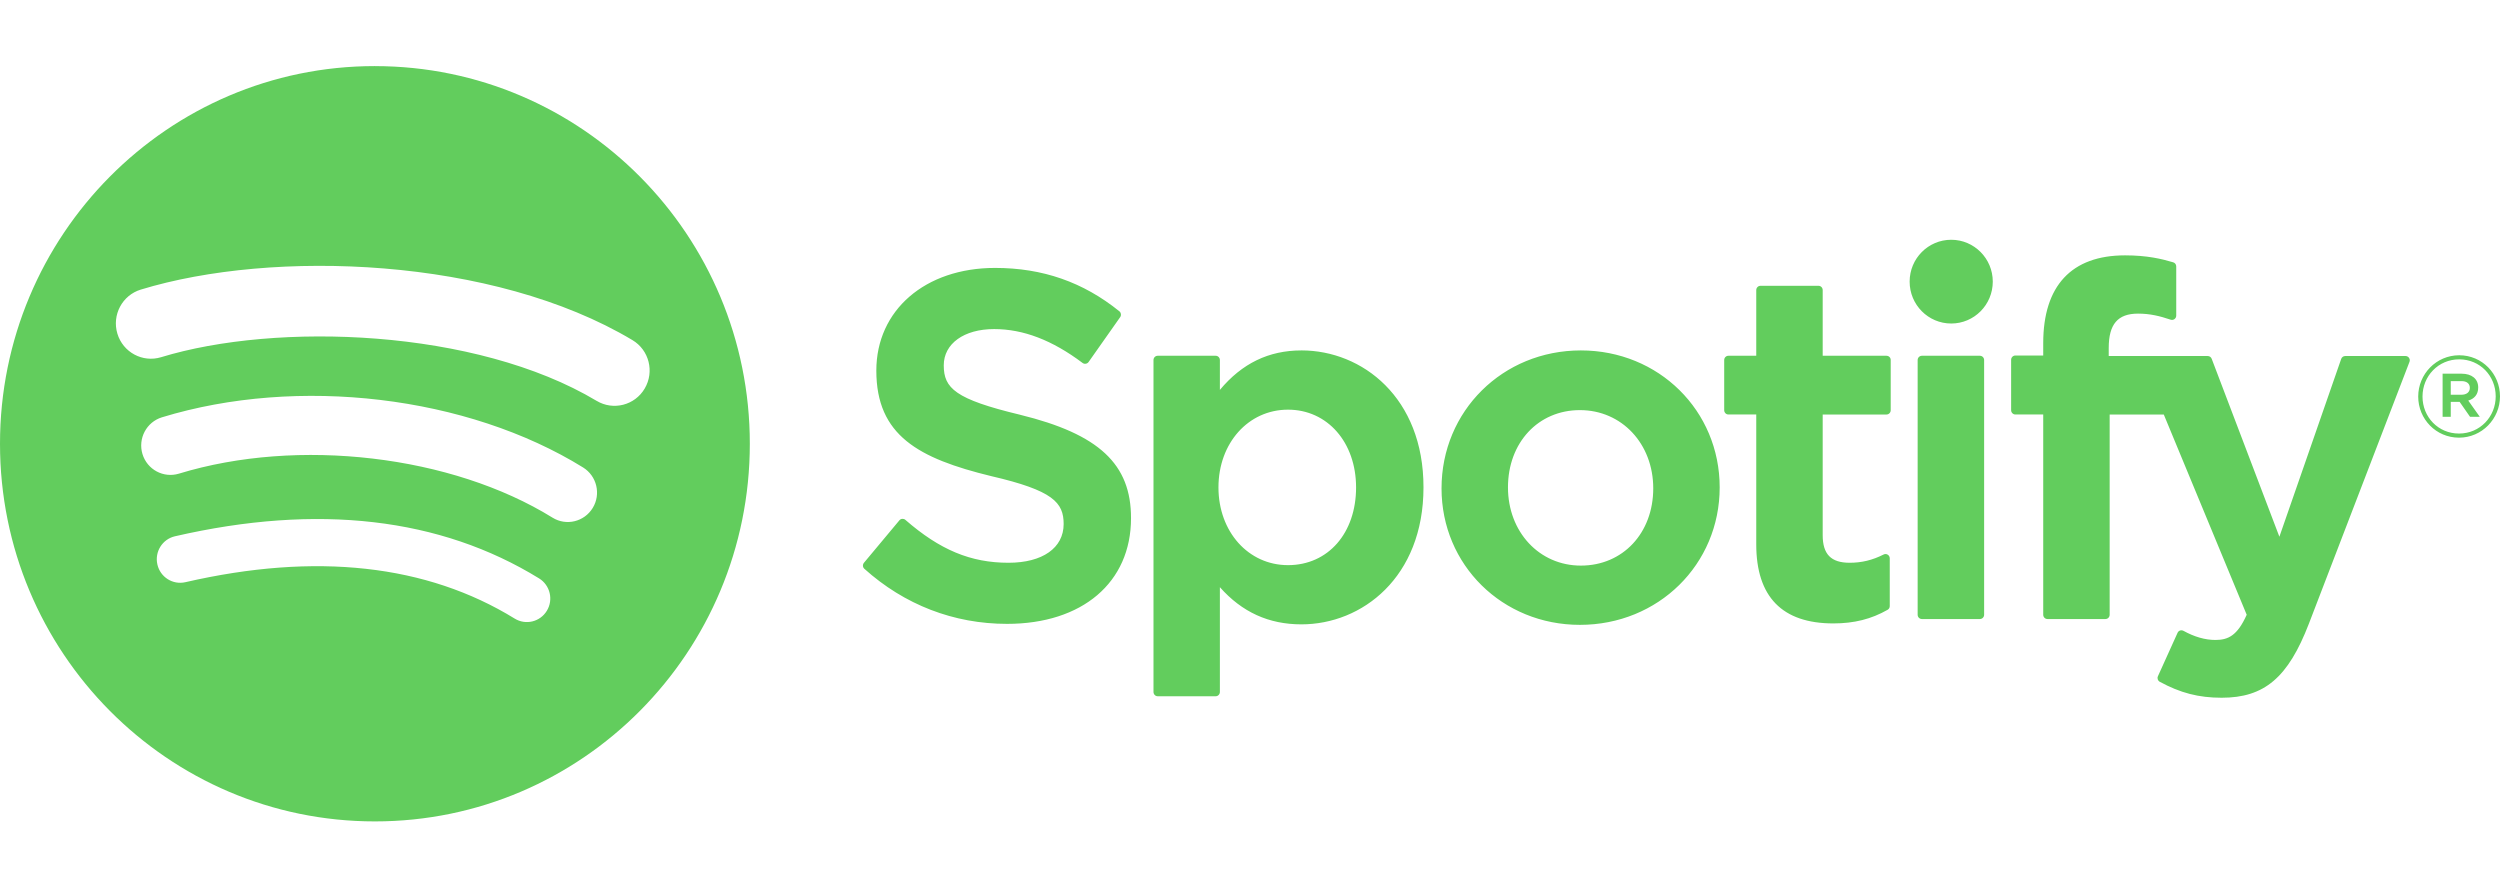
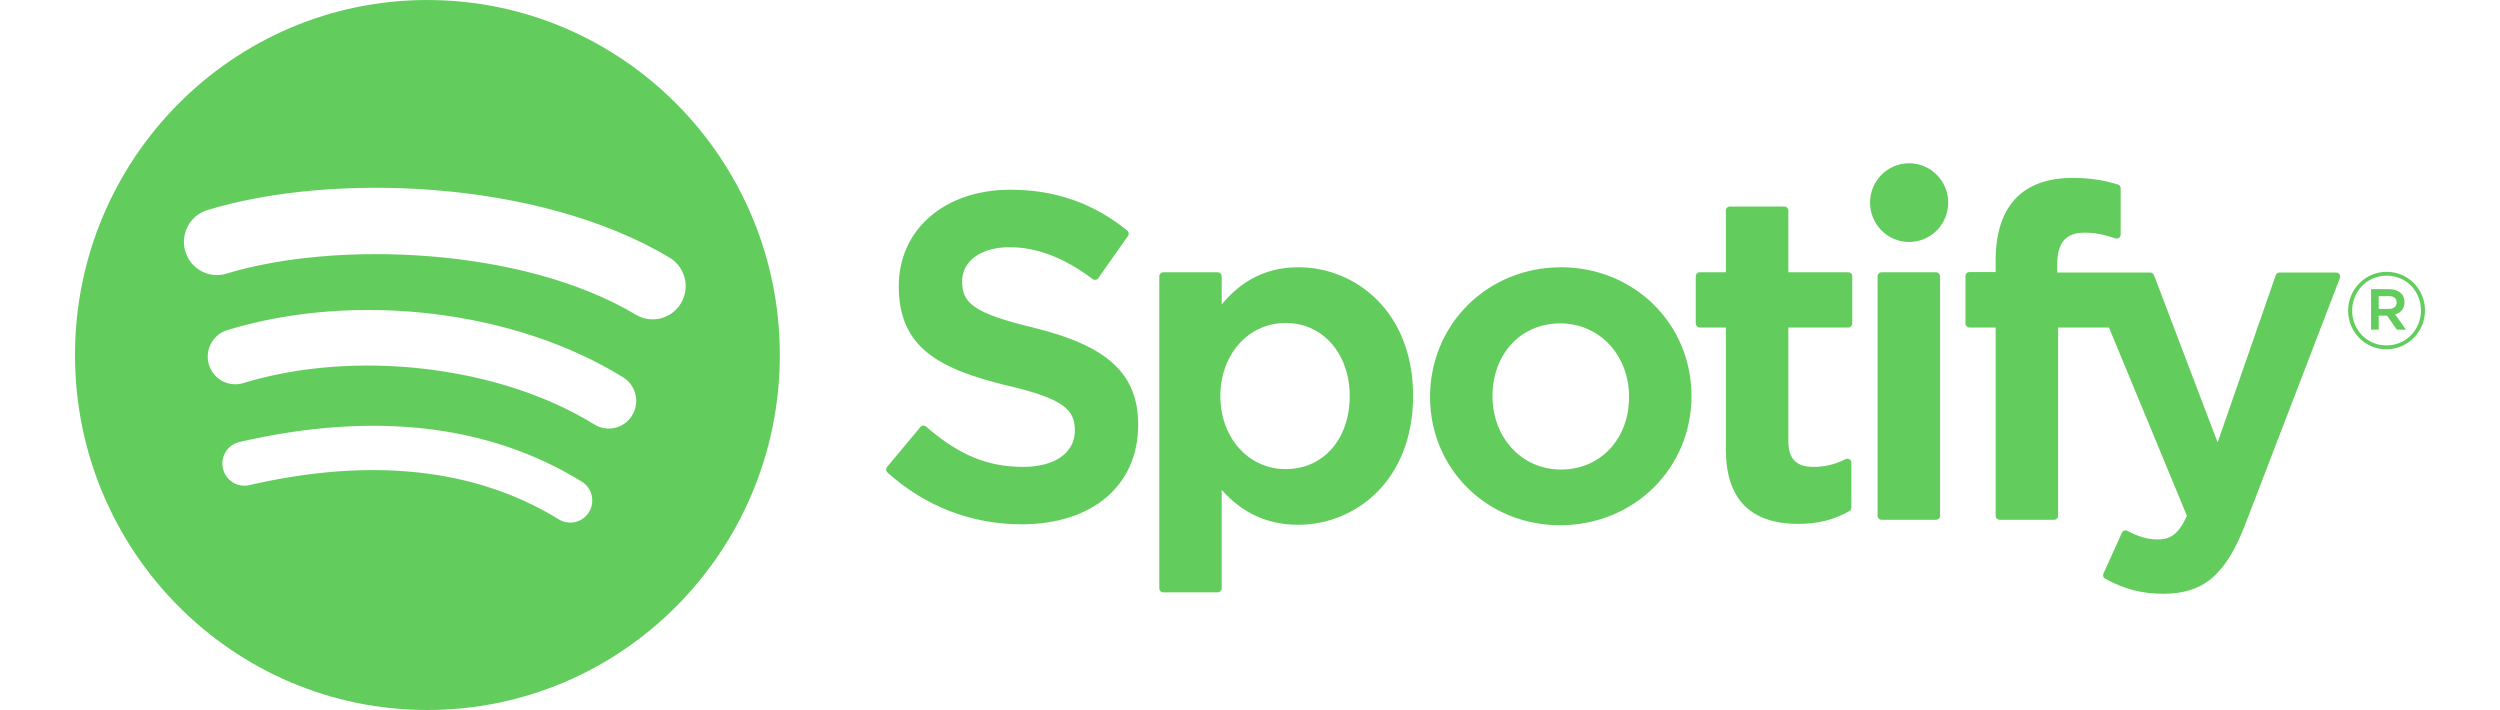
- <svg xmlns="http://www.w3.org/2000/svg" width="200" height="71" viewBox="0 0 235 71" fill="none">
+ <svg xmlns="http://www.w3.org/2000/svg" width="250" height="71" viewBox="0 0 235 71" fill="none">
  <path d="M35.241 0C15.778 0 0 15.894 0 35.5C0 55.107 15.778 71 35.241 71C54.706 71 70.483 55.107 70.483 35.5C70.483 15.895 54.706 0.002 35.241 0.002L35.241 0ZM51.403 51.202C50.771 52.244 49.416 52.575 48.381 51.935C40.107 46.844 29.691 45.691 17.423 48.514C16.241 48.785 15.063 48.039 14.794 46.848C14.523 45.657 15.261 44.47 16.446 44.198C29.87 41.109 41.385 42.439 50.675 48.158C51.71 48.798 52.038 50.159 51.403 51.202ZM55.716 41.535C54.921 42.837 53.229 43.249 51.937 42.447C42.464 36.582 28.024 34.883 16.82 38.31C15.367 38.752 13.832 37.927 13.391 36.465C12.953 35.002 13.773 33.459 15.223 33.014C28.022 29.102 43.933 30.996 54.811 37.73C56.103 38.532 56.511 40.235 55.716 41.535ZM56.086 31.47C44.728 24.674 25.989 24.049 15.145 27.364C13.403 27.896 11.562 26.906 11.034 25.152C10.506 23.397 11.489 21.543 13.231 21.01C25.68 17.203 46.374 17.938 59.45 25.758C61.02 26.695 61.533 28.733 60.603 30.308C59.678 31.886 57.649 32.406 56.088 31.47H56.086ZM95.879 32.772C89.794 31.31 88.713 30.284 88.713 28.129C88.713 26.092 90.615 24.721 93.447 24.721C96.191 24.721 98.909 25.762 101.763 27.905C101.847 27.97 101.956 27.995 102.061 27.979C102.171 27.962 102.263 27.904 102.327 27.815L105.298 23.596C105.42 23.422 105.386 23.183 105.222 23.05C101.826 20.306 98.005 18.972 93.535 18.972C86.966 18.972 82.375 22.944 82.375 28.626C82.375 34.72 86.335 36.878 93.178 38.544C98.998 39.895 99.983 41.026 99.983 43.049C99.983 45.292 97.996 46.687 94.798 46.687C91.246 46.687 88.347 45.478 85.106 42.655C85.026 42.583 84.917 42.553 84.816 42.558C84.707 42.566 84.61 42.617 84.543 42.698L81.21 46.691C81.071 46.861 81.088 47.106 81.247 47.251C85.018 50.642 89.656 52.431 94.663 52.431C101.742 52.431 106.316 48.535 106.316 42.503C106.329 37.413 103.303 34.593 95.892 32.777L95.879 32.772ZM122.333 26.727C119.265 26.727 116.748 27.944 114.669 30.439V27.631C114.669 27.409 114.493 27.229 114.274 27.229H108.824C108.605 27.229 108.428 27.409 108.428 27.631V58.832C108.428 59.053 108.605 59.235 108.824 59.235H114.274C114.493 59.235 114.669 59.053 114.669 58.832V48.984C116.748 51.329 119.265 52.477 122.333 52.477C128.035 52.477 133.808 48.056 133.808 39.603C133.817 31.149 128.043 26.726 122.337 26.726L122.333 26.727ZM127.471 39.603C127.471 43.906 124.841 46.911 121.07 46.911C117.346 46.911 114.535 43.77 114.535 39.603C114.535 35.436 117.346 32.296 121.07 32.296C124.778 32.295 127.471 35.368 127.471 39.603ZM148.6 26.727C141.257 26.727 135.504 32.422 135.504 39.695C135.504 46.89 141.219 52.524 148.512 52.524C155.881 52.524 161.65 46.848 161.65 39.603C161.65 32.383 155.919 26.727 148.6 26.727V26.727ZM148.6 46.954C144.695 46.954 141.749 43.791 141.749 39.601C141.749 35.392 144.594 32.338 148.512 32.338C152.443 32.338 155.405 35.499 155.405 39.693C155.405 43.901 152.544 46.954 148.6 46.954ZM177.33 27.229H171.333V21.054C171.333 20.832 171.157 20.652 170.938 20.652H165.488C165.269 20.652 165.088 20.832 165.088 21.054V27.229H162.471C162.252 27.229 162.075 27.409 162.075 27.631V32.348C162.075 32.569 162.252 32.75 162.471 32.75H165.088V44.957C165.088 49.887 167.525 52.389 172.335 52.389C174.288 52.389 175.908 51.981 177.435 51.108C177.562 51.04 177.637 50.905 177.637 50.761V46.267C177.637 46.131 177.566 46 177.448 45.928C177.33 45.852 177.183 45.847 177.061 45.911C176.013 46.441 174.999 46.687 173.863 46.687C172.116 46.687 171.333 45.886 171.333 44.096V32.752H177.33C177.549 32.752 177.726 32.572 177.726 32.35V27.634C177.734 27.412 177.557 27.231 177.334 27.231L177.33 27.229ZM198.22 27.253V26.494C198.22 24.263 199.07 23.268 200.972 23.268C202.108 23.268 203.022 23.495 204.044 23.839C204.17 23.879 204.301 23.859 204.402 23.783C204.507 23.707 204.566 23.585 204.566 23.456V18.831C204.566 18.655 204.457 18.498 204.284 18.446C203.207 18.123 201.826 17.791 199.756 17.791C194.727 17.791 192.063 20.645 192.063 26.043V27.205H189.446C189.227 27.205 189.046 27.386 189.046 27.607V32.348C189.046 32.569 189.227 32.75 189.446 32.75H192.063V51.575C192.063 51.799 192.244 51.977 192.463 51.977H197.908C198.132 51.977 198.308 51.799 198.308 51.575V32.752H203.396L211.19 51.575C210.306 53.55 209.435 53.944 208.248 53.944C207.289 53.944 206.274 53.656 205.243 53.084C205.147 53.033 205.029 53.024 204.928 53.054C204.823 53.092 204.734 53.169 204.692 53.27L202.845 57.353C202.756 57.548 202.832 57.772 203.017 57.874C204.945 58.925 206.683 59.375 208.833 59.375C212.856 59.375 215.082 57.484 217.039 52.405L226.491 27.802C226.541 27.678 226.525 27.538 226.449 27.429C226.377 27.32 226.255 27.254 226.125 27.254H220.452C220.28 27.254 220.128 27.363 220.073 27.524L214.262 44.241L207.899 27.513C207.84 27.357 207.693 27.254 207.529 27.254H198.22V27.253ZM186.109 27.229H180.659C180.44 27.229 180.259 27.409 180.259 27.631V51.575C180.259 51.799 180.44 51.977 180.659 51.977H186.109C186.327 51.977 186.508 51.799 186.508 51.575V27.633C186.508 27.411 186.332 27.23 186.109 27.23V27.229ZM183.415 16.326C181.256 16.326 179.506 18.086 179.506 20.26C179.506 22.436 181.256 24.198 183.415 24.198C185.574 24.198 187.321 22.436 187.321 20.26C187.321 18.086 185.57 16.326 183.415 16.326ZM231.145 34.928C228.991 34.928 227.312 33.183 227.312 31.065C227.312 28.946 229.012 27.182 231.166 27.182C233.321 27.182 235 28.926 235 31.043C235 33.161 233.3 34.928 231.145 34.928ZM231.166 27.566C229.201 27.566 227.716 29.139 227.716 31.065C227.716 32.99 229.193 34.541 231.145 34.541C233.111 34.541 234.596 32.97 234.596 31.043C234.596 29.118 233.119 27.566 231.166 27.566ZM232.016 31.44L233.102 32.969H232.185L231.208 31.566H230.371V32.969H229.605V28.915H231.398C232.336 28.915 232.951 29.397 232.951 30.208C232.955 30.873 232.572 31.279 232.021 31.44H232.016ZM231.368 29.611H230.371V30.893H231.368C231.865 30.893 232.164 30.648 232.164 30.251C232.164 29.834 231.865 29.611 231.368 29.611Z" fill="#62CD5D" />
</svg>
